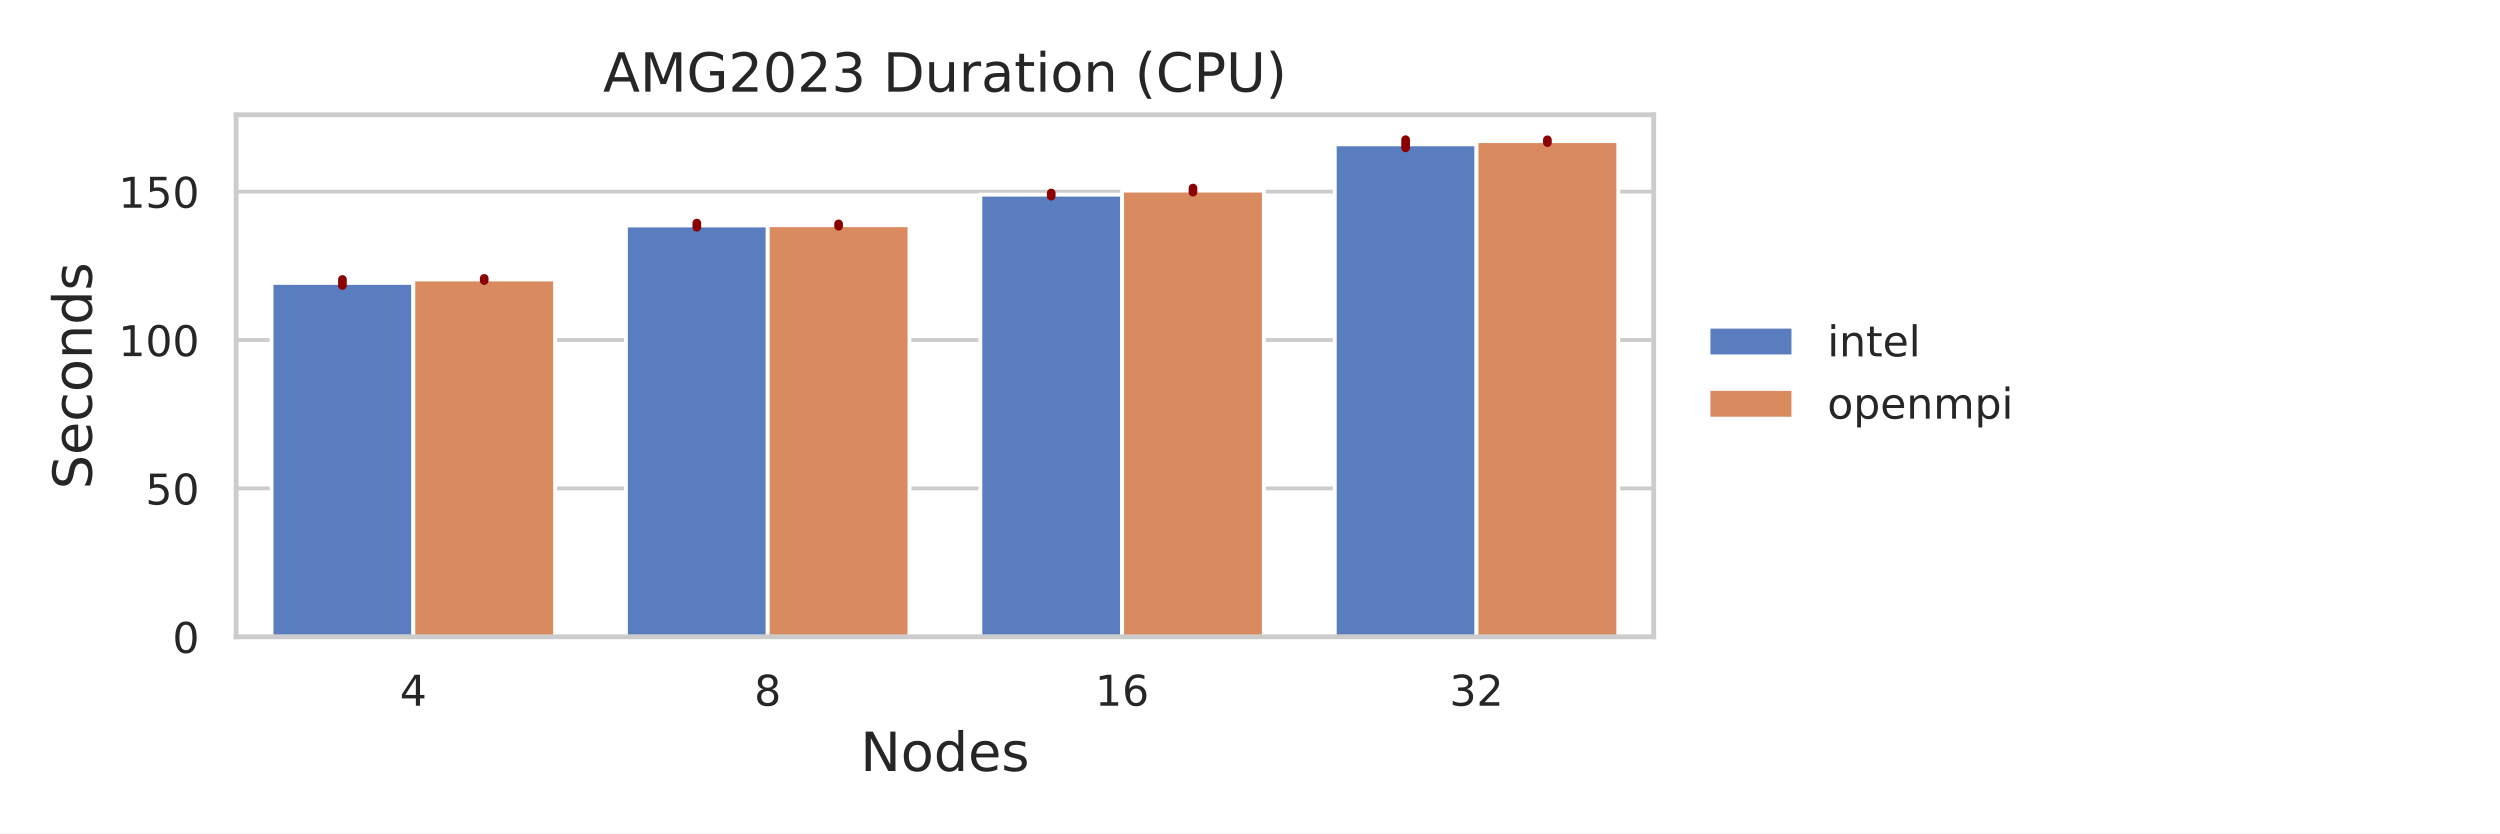
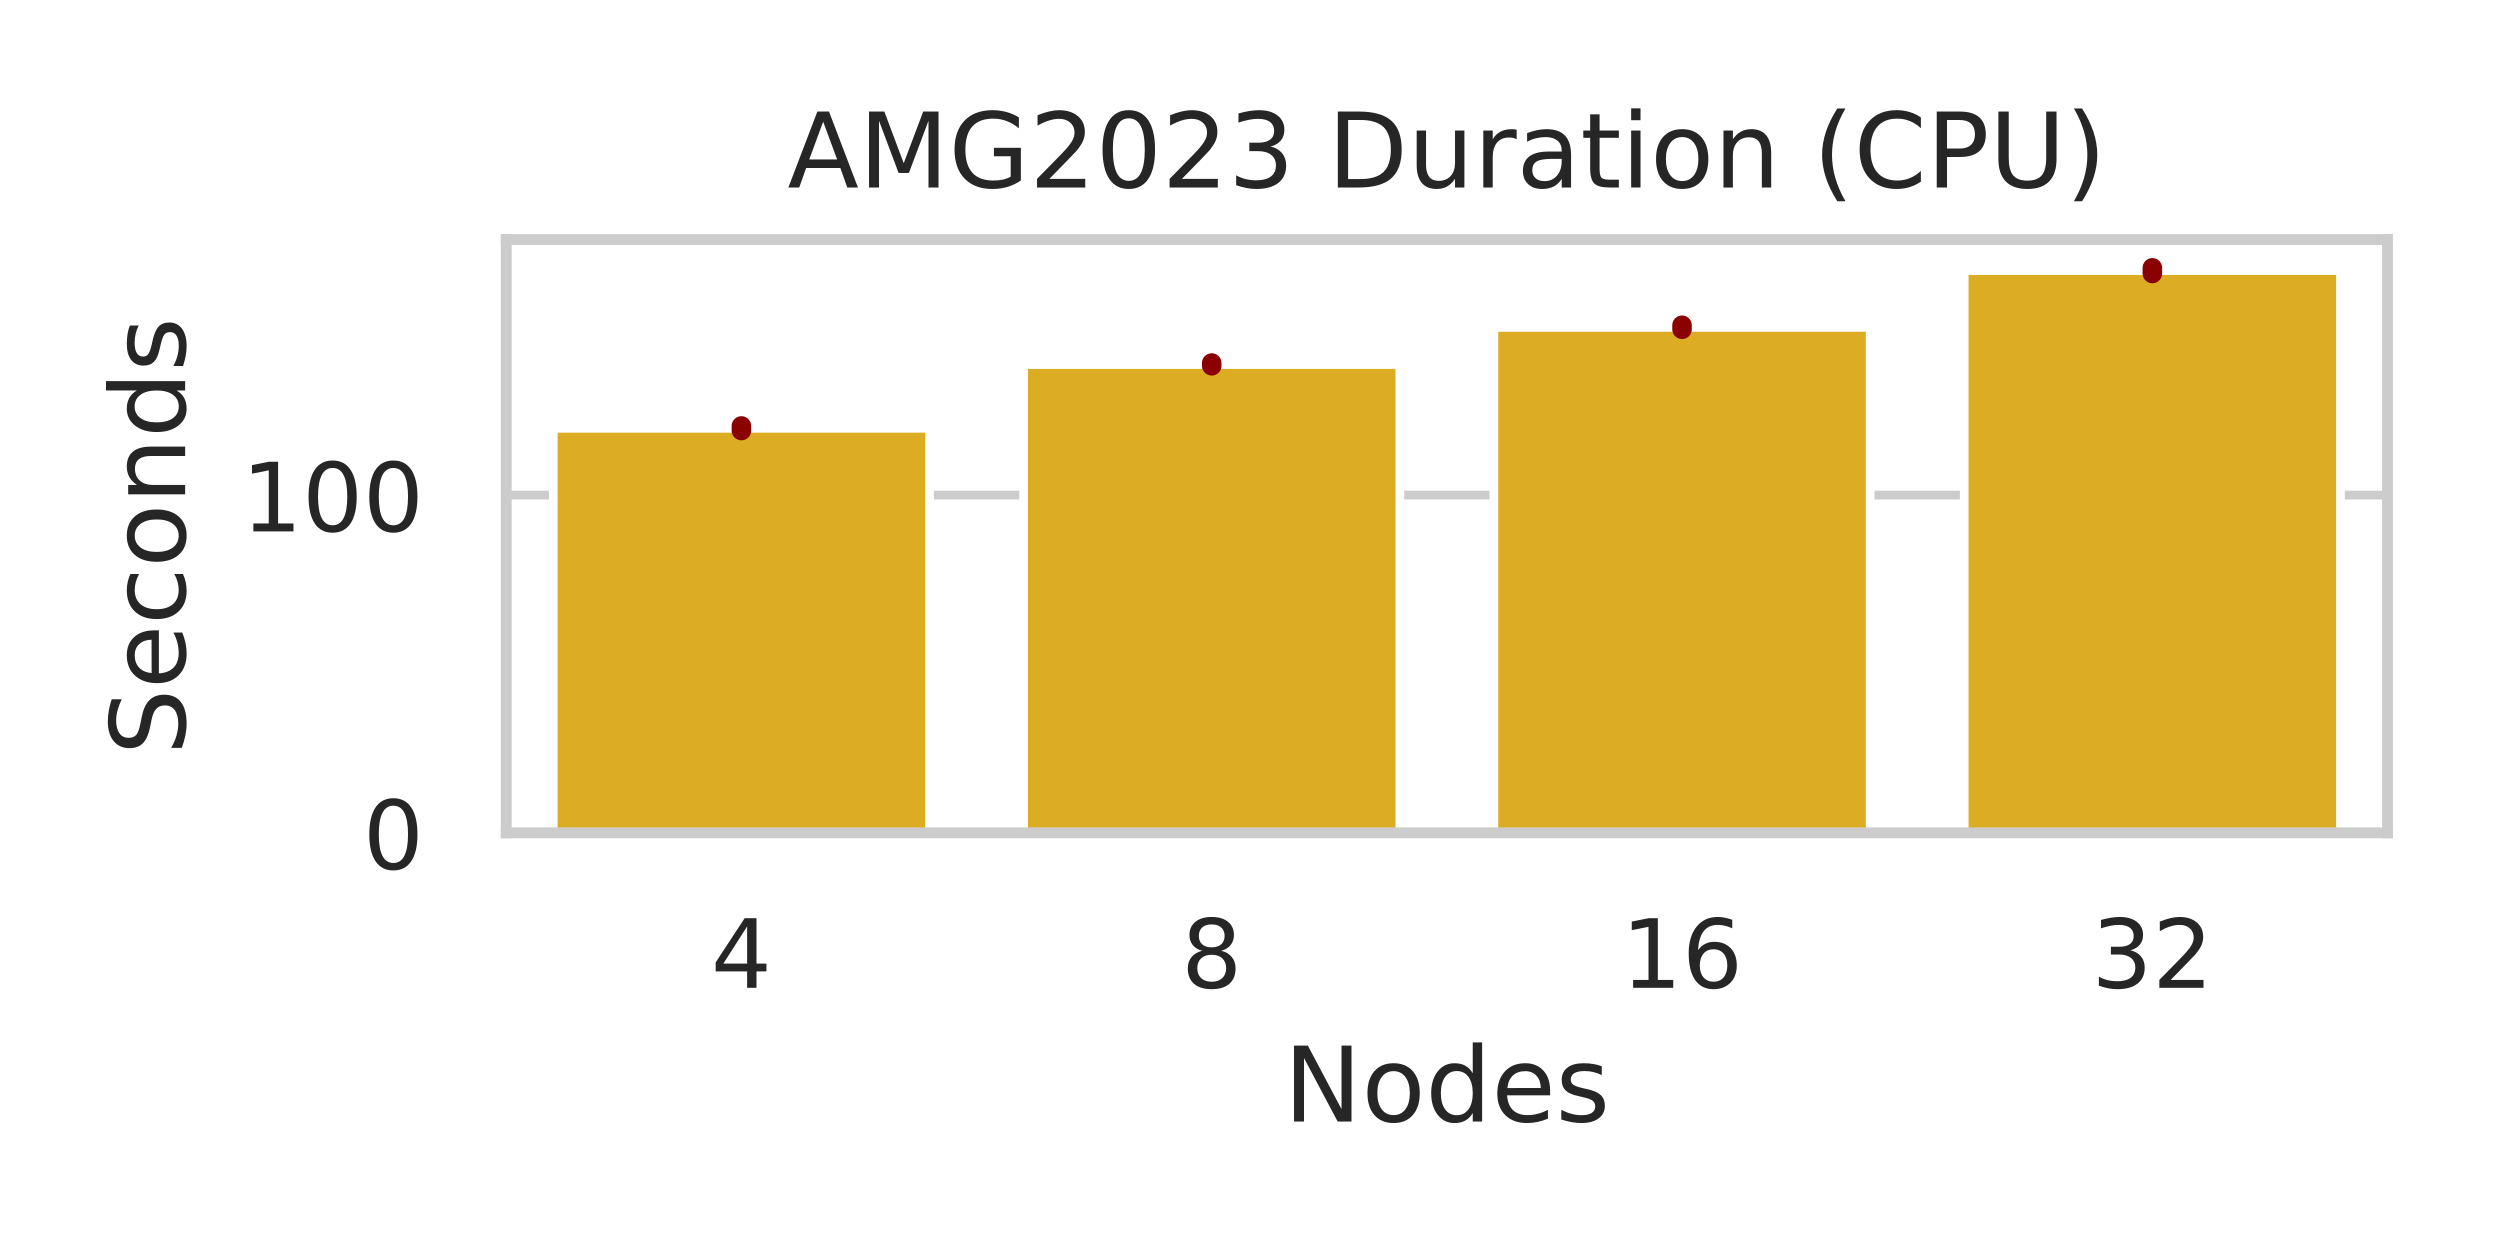
- <svg xmlns="http://www.w3.org/2000/svg" xmlns:xlink="http://www.w3.org/1999/xlink" width="648pt" height="216pt" viewBox="0 0 648 216" version="1.1">
+ <svg xmlns="http://www.w3.org/2000/svg" xmlns:xlink="http://www.w3.org/1999/xlink" width="288pt" height="144pt" viewBox="0 0 288 144" version="1.1">
  <defs>
    <style type="text/css">*{stroke-linejoin: round; stroke-linecap: butt}</style>
  </defs>
  <g id="figure_1">
    <g id="patch_1">
-       <path d="M 0 216  L 648 216  L 648 0  L 0 0  z " style="fill: #ffffff" />
+       <path d="M 0 144  L 288 144  L 288 0  L 0 0  z " style="fill: #ffffff" />
    </g>
    <g id="axes_1">
      <g id="patch_2">
-         <path d="M 61.2 165.06  L 428.641 165.06  L 428.641 29.76  L 61.2 29.76  z " style="fill: #ffffff" />
+         <path d="M 58.32 95.94  L 275.04 95.94  L 275.04 27.6  L 58.32 27.6  z " style="fill: #ffffff" />
      </g>
      <g id="matplotlib.axis_1">
        <g id="xtick_1">
          <g id="text_1">
-             <g style="fill: #262626" transform="translate(103.6308 182.9183) scale(0.11 -0.11)">
+             <g style="fill: #262626" transform="translate(81.91062 113.7983) scale(0.11 -0.11)">
              <defs>
                <path id="DejaVuSans-34" d="M 2419 4116  L 825 1625  L 2419 1625  L 2419 4116  z M 2253 4666  L 3047 4666  L 3047 1625  L 3713 1625  L 3713 1100  L 3047 1100  L 3047 0  L 2419 0  L 2419 1100  L 313 1100  L 313 1709  L 2253 4666  z " transform="scale(0.015625)" />
              </defs>
              <use xlink:href="#DejaVuSans-34" />
            </g>
          </g>
        </g>
        <g id="xtick_2">
          <g id="text_2">
-             <g style="fill: #262626" transform="translate(195.4911 182.9183) scale(0.11 -0.11)">
+             <g style="fill: #262626" transform="translate(136.0906 113.7983) scale(0.11 -0.11)">
              <defs>
                <path id="DejaVuSans-38" d="M 2034 2216  Q 1584 2216 1326 1975  Q 1069 1734 1069 1313  Q 1069 891 1326 650  Q 1584 409 2034 409  Q 2484 409 2743 651  Q 3003 894 3003 1313  Q 3003 1734 2745 1975  Q 2488 2216 2034 2216  z M 1403 2484  Q 997 2584 770 2862  Q 544 3141 544 3541  Q 544 4100 942 4425  Q 1341 4750 2034 4750  Q 2731 4750 3128 4425  Q 3525 4100 3525 3541  Q 3525 3141 3298 2862  Q 3072 2584 2669 2484  Q 3125 2378 3379 2068  Q 3634 1759 3634 1313  Q 3634 634 3220 271  Q 2806 -91 2034 -91  Q 1263 -91 848 271  Q 434 634 434 1313  Q 434 1759 690 2068  Q 947 2378 1403 2484  z M 1172 3481  Q 1172 3119 1398 2916  Q 1625 2713 2034 2713  Q 2441 2713 2670 2916  Q 2900 3119 2900 3481  Q 2900 3844 2670 4047  Q 2441 4250 2034 4250  Q 1625 4250 1398 4047  Q 1172 3844 1172 3481  z " transform="scale(0.015625)" />
              </defs>
              <use xlink:href="#DejaVuSans-38" />
            </g>
          </g>
        </g>
        <g id="xtick_3">
          <g id="text_3">
-             <g style="fill: #262626" transform="translate(283.852 182.9183) scale(0.11 -0.11)">
+             <g style="fill: #262626" transform="translate(186.7713 113.7983) scale(0.11 -0.11)">
              <defs>
                <path id="DejaVuSans-31" d="M 794 531  L 1825 531  L 1825 4091  L 703 3866  L 703 4441  L 1819 4666  L 2450 4666  L 2450 531  L 3481 531  L 3481 0  L 794 0  L 794 531  z " transform="scale(0.015625)" />
                <path id="DejaVuSans-36" d="M 2113 2584  Q 1688 2584 1439 2293  Q 1191 2003 1191 1497  Q 1191 994 1439 701  Q 1688 409 2113 409  Q 2538 409 2786 701  Q 3034 994 3034 1497  Q 3034 2003 2786 2293  Q 2538 2584 2113 2584  z M 3366 4563  L 3366 3988  Q 3128 4100 2886 4159  Q 2644 4219 2406 4219  Q 1781 4219 1451 3797  Q 1122 3375 1075 2522  Q 1259 2794 1537 2939  Q 1816 3084 2150 3084  Q 2853 3084 3261 2657  Q 3669 2231 3669 1497  Q 3669 778 3244 343  Q 2819 -91 2113 -91  Q 1303 -91 875 529  Q 447 1150 447 2328  Q 447 3434 972 4092  Q 1497 4750 2381 4750  Q 2619 4750 2861 4703  Q 3103 4656 3366 4563  z " transform="scale(0.015625)" />
              </defs>
              <use xlink:href="#DejaVuSans-31" />
              <use xlink:href="#DejaVuSans-36" x="63.623" />
            </g>
          </g>
        </g>
        <g id="xtick_4">
          <g id="text_4">
-             <g style="fill: #262626" transform="translate(375.7123 182.9183) scale(0.11 -0.11)">
+             <g style="fill: #262626" transform="translate(240.9512 113.7983) scale(0.11 -0.11)">
              <defs>
                <path id="DejaVuSans-33" d="M 2597 2516  Q 3050 2419 3304 2112  Q 3559 1806 3559 1356  Q 3559 666 3084 287  Q 2609 -91 1734 -91  Q 1441 -91 1130 -33  Q 819 25 488 141  L 488 750  Q 750 597 1062 519  Q 1375 441 1716 441  Q 2309 441 2620 675  Q 2931 909 2931 1356  Q 2931 1769 2642 2001  Q 2353 2234 1838 2234  L 1294 2234  L 1294 2753  L 1863 2753  Q 2328 2753 2575 2939  Q 2822 3125 2822 3475  Q 2822 3834 2567 4026  Q 2313 4219 1838 4219  Q 1578 4219 1281 4162  Q 984 4106 628 3988  L 628 4550  Q 988 4650 1302 4700  Q 1616 4750 1894 4750  Q 2613 4750 3031 4423  Q 3450 4097 3450 3541  Q 3450 3153 3228 2886  Q 3006 2619 2597 2516  z " transform="scale(0.015625)" />
                <path id="DejaVuSans-32" d="M 1228 531  L 3431 531  L 3431 0  L 469 0  L 469 531  Q 828 903 1448 1529  Q 2069 2156 2228 2338  Q 2531 2678 2651 2914  Q 2772 3150 2772 3378  Q 2772 3750 2511 3984  Q 2250 4219 1831 4219  Q 1534 4219 1204 4116  Q 875 4013 500 3803  L 500 4441  Q 881 4594 1212 4672  Q 1544 4750 1819 4750  Q 2544 4750 2975 4387  Q 3406 4025 3406 3419  Q 3406 3131 3298 2873  Q 3191 2616 2906 2266  Q 2828 2175 2409 1742  Q 1991 1309 1228 531  z " transform="scale(0.015625)" />
              </defs>
              <use xlink:href="#DejaVuSans-33" />
              <use xlink:href="#DejaVuSans-32" x="63.623" />
            </g>
          </g>
        </g>
        <g id="text_5">
-           <g style="fill: #262626" transform="translate(223.0029 199.8438) scale(0.14 -0.14)">
+           <g style="fill: #262626" transform="translate(147.8934 129.2041) scale(0.12 -0.12)">
            <defs>
              <path id="DejaVuSans-4e" d="M 628 4666  L 1478 4666  L 3547 763  L 3547 4666  L 4159 4666  L 4159 0  L 3309 0  L 1241 3903  L 1241 0  L 628 0  L 628 4666  z " transform="scale(0.015625)" />
              <path id="DejaVuSans-6f" d="M 1959 3097  Q 1497 3097 1228 2736  Q 959 2375 959 1747  Q 959 1119 1226 758  Q 1494 397 1959 397  Q 2419 397 2687 759  Q 2956 1122 2956 1747  Q 2956 2369 2687 2733  Q 2419 3097 1959 3097  z M 1959 3584  Q 2709 3584 3137 3096  Q 3566 2609 3566 1747  Q 3566 888 3137 398  Q 2709 -91 1959 -91  Q 1206 -91 779 398  Q 353 888 353 1747  Q 353 2609 779 3096  Q 1206 3584 1959 3584  z " transform="scale(0.015625)" />
              <path id="DejaVuSans-64" d="M 2906 2969  L 2906 4863  L 3481 4863  L 3481 0  L 2906 0  L 2906 525  Q 2725 213 2448 61  Q 2172 -91 1784 -91  Q 1150 -91 751 415  Q 353 922 353 1747  Q 353 2572 751 3078  Q 1150 3584 1784 3584  Q 2172 3584 2448 3432  Q 2725 3281 2906 2969  z M 947 1747  Q 947 1113 1208 752  Q 1469 391 1925 391  Q 2381 391 2643 752  Q 2906 1113 2906 1747  Q 2906 2381 2643 2742  Q 2381 3103 1925 3103  Q 1469 3103 1208 2742  Q 947 2381 947 1747  z " transform="scale(0.015625)" />
              <path id="DejaVuSans-65" d="M 3597 1894  L 3597 1613  L 953 1613  Q 991 1019 1311 708  Q 1631 397 2203 397  Q 2534 397 2845 478  Q 3156 559 3463 722  L 3463 178  Q 3153 47 2828 -22  Q 2503 -91 2169 -91  Q 1331 -91 842 396  Q 353 884 353 1716  Q 353 2575 817 3079  Q 1281 3584 2069 3584  Q 2775 3584 3186 3129  Q 3597 2675 3597 1894  z M 3022 2063  Q 3016 2534 2758 2815  Q 2500 3097 2075 3097  Q 1594 3097 1305 2825  Q 1016 2553 972 2059  L 3022 2063  z " transform="scale(0.015625)" />
              <path id="DejaVuSans-73" d="M 2834 3397  L 2834 2853  Q 2591 2978 2328 3040  Q 2066 3103 1784 3103  Q 1356 3103 1142 2972  Q 928 2841 928 2578  Q 928 2378 1081 2264  Q 1234 2150 1697 2047  L 1894 2003  Q 2506 1872 2764 1633  Q 3022 1394 3022 966  Q 3022 478 2636 193  Q 2250 -91 1575 -91  Q 1294 -91 989 -36  Q 684 19 347 128  L 347 722  Q 666 556 975 473  Q 1284 391 1588 391  Q 1994 391 2212 530  Q 2431 669 2431 922  Q 2431 1156 2273 1281  Q 2116 1406 1581 1522  L 1381 1569  Q 847 1681 609 1914  Q 372 2147 372 2553  Q 372 3047 722 3315  Q 1072 3584 1716 3584  Q 2034 3584 2315 3537  Q 2597 3491 2834 3397  z " transform="scale(0.015625)" />
            </defs>
            <use xlink:href="#DejaVuSans-4e" />
            <use xlink:href="#DejaVuSans-6f" x="74.805" />
            <use xlink:href="#DejaVuSans-64" x="135.986" />
            <use xlink:href="#DejaVuSans-65" x="199.463" />
            <use xlink:href="#DejaVuSans-73" x="260.986" />
          </g>
        </g>
      </g>
      <g id="matplotlib.axis_2">
        <g id="ytick_1">
          <g id="line2d_1">
-             <path d="M 61.2 165.06  L 428.641 165.06  " clip-path="url(#pfa5f2af356)" style="fill: none; stroke: #cccccc; stroke-linecap: round" />
+             <path d="M 58.32 95.94  L 275.04 95.94  " clip-path="url(#pafdc26a77c)" style="fill: none; stroke: #cccccc; stroke-linecap: round" />
          </g>
          <g id="text_6">
-             <g style="fill: #262626" transform="translate(44.70125 169.2391) scale(0.11 -0.11)">
+             <g style="fill: #262626" transform="translate(41.82125 100.1191) scale(0.11 -0.11)">
              <defs>
                <path id="DejaVuSans-30" d="M 2034 4250  Q 1547 4250 1301 3770  Q 1056 3291 1056 2328  Q 1056 1369 1301 889  Q 1547 409 2034 409  Q 2525 409 2770 889  Q 3016 1369 3016 2328  Q 3016 3291 2770 3770  Q 2525 4250 2034 4250  z M 2034 4750  Q 2819 4750 3233 4129  Q 3647 3509 3647 2328  Q 3647 1150 3233 529  Q 2819 -91 2034 -91  Q 1250 -91 836 529  Q 422 1150 422 2328  Q 422 3509 836 4129  Q 1250 4750 2034 4750  z " transform="scale(0.015625)" />
              </defs>
              <use xlink:href="#DejaVuSans-30" />
            </g>
          </g>
        </g>
        <g id="ytick_2">
          <g id="line2d_2">
-             <path d="M 61.2 126.597  L 428.641 126.597  " clip-path="url(#pfa5f2af356)" style="fill: none; stroke: #cccccc; stroke-linecap: round" />
+             <path d="M 58.32 57.035  L 275.04 57.035  " clip-path="url(#pafdc26a77c)" style="fill: none; stroke: #cccccc; stroke-linecap: round" />
          </g>
          <g id="text_7">
-             <g style="fill: #262626" transform="translate(37.7025 130.7765) scale(0.11 -0.11)">
-               <defs>
-                 <path id="DejaVuSans-35" d="M 691 4666  L 3169 4666  L 3169 4134  L 1269 4134  L 1269 2991  Q 1406 3038 1543 3061  Q 1681 3084 1819 3084  Q 2600 3084 3056 2656  Q 3513 2228 3513 1497  Q 3513 744 3044 326  Q 2575 -91 1722 -91  Q 1428 -91 1123 -41  Q 819 9 494 109  L 494 744  Q 775 591 1075 516  Q 1375 441 1709 441  Q 2250 441 2565 725  Q 2881 1009 2881 1497  Q 2881 1984 2565 2268  Q 2250 2553 1709 2553  Q 1456 2553 1204 2497  Q 953 2441 691 2322  L 691 4666  z " transform="scale(0.015625)" />
-               </defs>
-               <use xlink:href="#DejaVuSans-35" />
-               <use xlink:href="#DejaVuSans-30" x="63.623" />
-             </g>
-           </g>
-         </g>
-         <g id="ytick_3">
-           <g id="line2d_3">
-             <path d="M 61.2 88.135  L 428.641 88.135  " clip-path="url(#pfa5f2af356)" style="fill: none; stroke: #cccccc; stroke-linecap: round" />
-           </g>
-           <g id="text_8">
-             <g style="fill: #262626" transform="translate(30.70375 92.31389) scale(0.11 -0.11)">
+             <g style="fill: #262626" transform="translate(27.82375 61.21372) scale(0.11 -0.11)">
              <use xlink:href="#DejaVuSans-31" />
              <use xlink:href="#DejaVuSans-30" x="63.623" />
              <use xlink:href="#DejaVuSans-30" x="127.246" />
            </g>
          </g>
        </g>
-         <g id="ytick_4">
-           <g id="line2d_4">
-             <path d="M 61.2 49.672  L 428.641 49.672  " clip-path="url(#pfa5f2af356)" style="fill: none; stroke: #cccccc; stroke-linecap: round" />
-           </g>
-           <g id="text_9">
-             <g style="fill: #262626" transform="translate(30.70375 53.85126) scale(0.11 -0.11)">
-               <use xlink:href="#DejaVuSans-31" />
-               <use xlink:href="#DejaVuSans-35" x="63.623" />
-               <use xlink:href="#DejaVuSans-30" x="127.246" />
-             </g>
-           </g>
-         </g>
-         <g id="text_10">
-           <g style="fill: #262626" transform="translate(23.79219 126.8198) rotate(-90) scale(0.14 -0.14)">
+         <g id="text_8">
+           <g style="fill: #262626" transform="translate(21.32812 86.97844) rotate(-90) scale(0.12 -0.12)">
            <defs>
              <path id="DejaVuSans-53" d="M 3425 4513  L 3425 3897  Q 3066 4069 2747 4153  Q 2428 4238 2131 4238  Q 1616 4238 1336 4038  Q 1056 3838 1056 3469  Q 1056 3159 1242 3001  Q 1428 2844 1947 2747  L 2328 2669  Q 3034 2534 3370 2195  Q 3706 1856 3706 1288  Q 3706 609 3251 259  Q 2797 -91 1919 -91  Q 1588 -91 1214 -16  Q 841 59 441 206  L 441 856  Q 825 641 1194 531  Q 1563 422 1919 422  Q 2459 422 2753 634  Q 3047 847 3047 1241  Q 3047 1584 2836 1778  Q 2625 1972 2144 2069  L 1759 2144  Q 1053 2284 737 2584  Q 422 2884 422 3419  Q 422 4038 858 4394  Q 1294 4750 2059 4750  Q 2388 4750 2728 4690  Q 3069 4631 3425 4513  z " transform="scale(0.015625)" />
              <path id="DejaVuSans-63" d="M 3122 3366  L 3122 2828  Q 2878 2963 2633 3030  Q 2388 3097 2138 3097  Q 1578 3097 1268 2742  Q 959 2388 959 1747  Q 959 1106 1268 751  Q 1578 397 2138 397  Q 2388 397 2633 464  Q 2878 531 3122 666  L 3122 134  Q 2881 22 2623 -34  Q 2366 -91 2075 -91  Q 1284 -91 818 406  Q 353 903 353 1747  Q 353 2603 823 3093  Q 1294 3584 2113 3584  Q 2378 3584 2631 3529  Q 2884 3475 3122 3366  z " transform="scale(0.015625)" />
              <path id="DejaVuSans-6e" d="M 3513 2113  L 3513 0  L 2938 0  L 2938 2094  Q 2938 2591 2744 2837  Q 2550 3084 2163 3084  Q 1697 3084 1428 2787  Q 1159 2491 1159 1978  L 1159 0  L 581 0  L 581 3500  L 1159 3500  L 1159 2956  Q 1366 3272 1645 3428  Q 1925 3584 2291 3584  Q 2894 3584 3203 3211  Q 3513 2838 3513 2113  z " transform="scale(0.015625)" />
            </defs>
            <use xlink:href="#DejaVuSans-53" />
            <use xlink:href="#DejaVuSans-65" x="63.477" />
            <use xlink:href="#DejaVuSans-63" x="125" />
            <use xlink:href="#DejaVuSans-6f" x="179.98" />
            <use xlink:href="#DejaVuSans-6e" x="241.162" />
            <use xlink:href="#DejaVuSans-64" x="304.541" />
            <use xlink:href="#DejaVuSans-73" x="368.018" />
          </g>
        </g>
      </g>
      <g id="patch_3">
-         <path d="M 70.386 165.06  L 107.13 165.06  L 107.13 73.337  L 70.386 73.337  z " clip-path="url(#pfa5f2af356)" style="fill: #597dbf; stroke: #ffffff; stroke-linejoin: miter" />
+         <path d="M 63.738 95.94  L 107.082 95.94  L 107.082 49.344  L 63.738 49.344  z " clip-path="url(#pafdc26a77c)" style="fill: #dcad23; stroke: #ffffff; stroke-linejoin: miter" />
      </g>
      <g id="patch_4">
-         <path d="M 162.246 165.06  L 198.99 165.06  L 198.99 58.441  L 162.246 58.441  z " clip-path="url(#pfa5f2af356)" style="fill: #597dbf; stroke: #ffffff; stroke-linejoin: miter" />
+         <path d="M 117.918 95.94  L 161.262 95.94  L 161.262 42  L 117.918 42  z " clip-path="url(#pafdc26a77c)" style="fill: #dcad23; stroke: #ffffff; stroke-linejoin: miter" />
      </g>
      <g id="patch_5">
-         <path d="M 254.107 165.06  L 290.851 165.06  L 290.851 50.462  L 254.107 50.462  z " clip-path="url(#pfa5f2af356)" style="fill: #597dbf; stroke: #ffffff; stroke-linejoin: miter" />
+         <path d="M 172.098 95.94  L 215.442 95.94  L 215.442 37.713  L 172.098 37.713  z " clip-path="url(#pafdc26a77c)" style="fill: #dcad23; stroke: #ffffff; stroke-linejoin: miter" />
      </g>
      <g id="patch_6">
-         <path d="M 345.967 165.06  L 382.711 165.06  L 382.711 37.408  L 345.967 37.408  z " clip-path="url(#pfa5f2af356)" style="fill: #597dbf; stroke: #ffffff; stroke-linejoin: miter" />
+         <path d="M 226.278 95.94  L 269.622 95.94  L 269.622 31.171  L 226.278 31.171  z " clip-path="url(#pafdc26a77c)" style="fill: #dcad23; stroke: #ffffff; stroke-linejoin: miter" />
      </g>
      <g id="patch_7">
-         <path d="M 107.13 165.06  L 143.874 165.06  L 143.874 72.439  L 107.13 72.439  z " clip-path="url(#pfa5f2af356)" style="fill: #d98b5f; stroke: #ffffff; stroke-linejoin: miter" />
+         <path d="M 85.41 95.94  L 85.41 95.94  L 85.41 95.94  L 85.41 95.94  z " clip-path="url(#pafdc26a77c)" style="fill: #dcad23; stroke: #ffffff; stroke-linejoin: miter" />
+       </g>
+       <g id="line2d_3">
+         <path d="M 85.41 49.6  L 85.41 49.071  " clip-path="url(#pafdc26a77c)" style="fill: none; stroke: #8b0000; stroke-width: 2.25; stroke-linecap: round" />
+       </g>
+       <g id="line2d_4">
+         <path d="M 139.59 42.138  L 139.59 41.821  " clip-path="url(#pafdc26a77c)" style="fill: none; stroke: #8b0000; stroke-width: 2.25; stroke-linecap: round" />
+       </g>
+       <g id="line2d_5">
+         <path d="M 193.77 37.936  L 193.77 37.47  " clip-path="url(#pafdc26a77c)" style="fill: none; stroke: #8b0000; stroke-width: 2.25; stroke-linecap: round" />
+       </g>
+       <g id="line2d_6">
+         <path d="M 247.95 31.506  L 247.95 30.854  " clip-path="url(#pafdc26a77c)" style="fill: none; stroke: #8b0000; stroke-width: 2.25; stroke-linecap: round" />
      </g>
      <g id="patch_8">
-         <path d="M 198.99 165.06  L 235.735 165.06  L 235.735 58.375  L 198.99 58.375  z " clip-path="url(#pfa5f2af356)" style="fill: #d98b5f; stroke: #ffffff; stroke-linejoin: miter" />
+         <path d="M 58.32 95.94  L 58.32 27.6  " style="fill: none; stroke: #cccccc; stroke-width: 1.25; stroke-linejoin: miter; stroke-linecap: square" />
      </g>
      <g id="patch_9">
-         <path d="M 290.851 165.06  L 327.595 165.06  L 327.595 49.399  L 290.851 49.399  z " clip-path="url(#pfa5f2af356)" style="fill: #d98b5f; stroke: #ffffff; stroke-linejoin: miter" />
+         <path d="M 275.04 95.94  L 275.04 27.6  " style="fill: none; stroke: #cccccc; stroke-width: 1.25; stroke-linejoin: miter; stroke-linecap: square" />
      </g>
      <g id="patch_10">
-         <path d="M 382.711 165.06  L 419.455 165.06  L 419.455 36.585  L 382.711 36.585  z " clip-path="url(#pfa5f2af356)" style="fill: #d98b5f; stroke: #ffffff; stroke-linejoin: miter" />
+         <path d="M 58.32 95.94  L 275.04 95.94  " style="fill: none; stroke: #cccccc; stroke-width: 1.25; stroke-linejoin: miter; stroke-linecap: square" />
      </g>
      <g id="patch_11">
-         <path d="M 107.13 165.06  L 107.13 165.06  L 107.13 165.06  L 107.13 165.06  z " clip-path="url(#pfa5f2af356)" style="fill: #597dbf; stroke: #ffffff; stroke-linejoin: miter" />
-       </g>
-       <g id="patch_12">
-         <path d="M 107.13 165.06  L 107.13 165.06  L 107.13 165.06  L 107.13 165.06  z " clip-path="url(#pfa5f2af356)" style="fill: #d98b5f; stroke: #ffffff; stroke-linejoin: miter" />
-       </g>
-       <g id="line2d_5">
-         <path d="M 88.758 73.999  L 88.758 72.436  " clip-path="url(#pfa5f2af356)" style="fill: none; stroke: #8b0000; stroke-width: 2.25; stroke-linecap: round" />
-       </g>
-       <g id="line2d_6">
-         <path d="M 180.618 58.897  L 180.618 57.825  " clip-path="url(#pfa5f2af356)" style="fill: none; stroke: #8b0000; stroke-width: 2.25; stroke-linecap: round" />
-       </g>
-       <g id="line2d_7">
-         <path d="M 272.479 50.836  L 272.479 50.03  " clip-path="url(#pfa5f2af356)" style="fill: none; stroke: #8b0000; stroke-width: 2.25; stroke-linecap: round" />
-       </g>
-       <g id="line2d_8">
-         <path d="M 364.339 38.334  L 364.339 36.203  " clip-path="url(#pfa5f2af356)" style="fill: none; stroke: #8b0000; stroke-width: 2.25; stroke-linecap: round" />
-       </g>
-       <g id="line2d_9">
-         <path d="M 125.502 72.727  L 125.502 72.152  " clip-path="url(#pfa5f2af356)" style="fill: none; stroke: #8b0000; stroke-width: 2.25; stroke-linecap: round" />
-       </g>
-       <g id="line2d_10">
-         <path d="M 217.363 58.638  L 217.363 58.027  " clip-path="url(#pfa5f2af356)" style="fill: none; stroke: #8b0000; stroke-width: 2.25; stroke-linecap: round" />
-       </g>
-       <g id="line2d_11">
-         <path d="M 309.223 49.814  L 309.223 48.746  " clip-path="url(#pfa5f2af356)" style="fill: none; stroke: #8b0000; stroke-width: 2.25; stroke-linecap: round" />
-       </g>
-       <g id="line2d_12">
-         <path d="M 401.083 36.96  L 401.083 36.238  " clip-path="url(#pfa5f2af356)" style="fill: none; stroke: #8b0000; stroke-width: 2.25; stroke-linecap: round" />
-       </g>
-       <g id="patch_13">
-         <path d="M 61.2 165.06  L 61.2 29.76  " style="fill: none; stroke: #cccccc; stroke-width: 1.25; stroke-linejoin: miter; stroke-linecap: square" />
-       </g>
-       <g id="patch_14">
-         <path d="M 428.641 165.06  L 428.641 29.76  " style="fill: none; stroke: #cccccc; stroke-width: 1.25; stroke-linejoin: miter; stroke-linecap: square" />
-       </g>
-       <g id="patch_15">
-         <path d="M 61.2 165.06  L 428.641 165.06  " style="fill: none; stroke: #cccccc; stroke-width: 1.25; stroke-linejoin: miter; stroke-linecap: square" />
-       </g>
-       <g id="patch_16">
-         <path d="M 61.2 29.76  L 428.641 29.76  " style="fill: none; stroke: #cccccc; stroke-width: 1.25; stroke-linejoin: miter; stroke-linecap: square" />
-       </g>
-       <g id="text_11">
-         <g style="fill: #262626" transform="translate(156.3083 23.76) scale(0.14 -0.14)">
+         <path d="M 58.32 27.6  L 275.04 27.6  " style="fill: none; stroke: #cccccc; stroke-width: 1.25; stroke-linejoin: miter; stroke-linecap: square" />
+       </g>
+       <g id="text_9">
+         <g style="fill: #262626" transform="translate(90.72656 21.6) scale(0.12 -0.12)">
          <defs>
            <path id="DejaVuSans-41" d="M 2188 4044  L 1331 1722  L 3047 1722  L 2188 4044  z M 1831 4666  L 2547 4666  L 4325 0  L 3669 0  L 3244 1197  L 1141 1197  L 716 0  L 50 0  L 1831 4666  z " transform="scale(0.015625)" />
            <path id="DejaVuSans-4d" d="M 628 4666  L 1569 4666  L 2759 1491  L 3956 4666  L 4897 4666  L 4897 0  L 4281 0  L 4281 4097  L 3078 897  L 2444 897  L 1241 4097  L 1241 0  L 628 0  L 628 4666  z " transform="scale(0.015625)" />
            <path id="DejaVuSans-47" d="M 3809 666  L 3809 1919  L 2778 1919  L 2778 2438  L 4434 2438  L 4434 434  Q 4069 175 3628 42  Q 3188 -91 2688 -91  Q 1594 -91 976 548  Q 359 1188 359 2328  Q 359 3472 976 4111  Q 1594 4750 2688 4750  Q 3144 4750 3555 4637  Q 3966 4525 4313 4306  L 4313 3634  Q 3963 3931 3569 4081  Q 3175 4231 2741 4231  Q 1884 4231 1454 3753  Q 1025 3275 1025 2328  Q 1025 1384 1454 906  Q 1884 428 2741 428  Q 3075 428 3337 486  Q 3600 544 3809 666  z " transform="scale(0.015625)" />
            <path id="DejaVuSans-20" transform="scale(0.015625)" />
            <path id="DejaVuSans-44" d="M 1259 4147  L 1259 519  L 2022 519  Q 2988 519 3436 956  Q 3884 1394 3884 2338  Q 3884 3275 3436 3711  Q 2988 4147 2022 4147  L 1259 4147  z M 628 4666  L 1925 4666  Q 3281 4666 3915 4102  Q 4550 3538 4550 2338  Q 4550 1131 3912 565  Q 3275 0 1925 0  L 628 0  L 628 4666  z " transform="scale(0.015625)" />
            <path id="DejaVuSans-75" d="M 544 1381  L 544 3500  L 1119 3500  L 1119 1403  Q 1119 906 1312 657  Q 1506 409 1894 409  Q 2359 409 2629 706  Q 2900 1003 2900 1516  L 2900 3500  L 3475 3500  L 3475 0  L 2900 0  L 2900 538  Q 2691 219 2414 64  Q 2138 -91 1772 -91  Q 1169 -91 856 284  Q 544 659 544 1381  z M 1991 3584  L 1991 3584  z " transform="scale(0.015625)" />
            <path id="DejaVuSans-72" d="M 2631 2963  Q 2534 3019 2420 3045  Q 2306 3072 2169 3072  Q 1681 3072 1420 2755  Q 1159 2438 1159 1844  L 1159 0  L 581 0  L 581 3500  L 1159 3500  L 1159 2956  Q 1341 3275 1631 3429  Q 1922 3584 2338 3584  Q 2397 3584 2469 3576  Q 2541 3569 2628 3553  L 2631 2963  z " transform="scale(0.015625)" />
            <path id="DejaVuSans-61" d="M 2194 1759  Q 1497 1759 1228 1600  Q 959 1441 959 1056  Q 959 750 1161 570  Q 1363 391 1709 391  Q 2188 391 2477 730  Q 2766 1069 2766 1631  L 2766 1759  L 2194 1759  z M 3341 1997  L 3341 0  L 2766 0  L 2766 531  Q 2569 213 2275 61  Q 1981 -91 1556 -91  Q 1019 -91 701 211  Q 384 513 384 1019  Q 384 1609 779 1909  Q 1175 2209 1959 2209  L 2766 2209  L 2766 2266  Q 2766 2663 2505 2880  Q 2244 3097 1772 3097  Q 1472 3097 1187 3025  Q 903 2953 641 2809  L 641 3341  Q 956 3463 1253 3523  Q 1550 3584 1831 3584  Q 2591 3584 2966 3190  Q 3341 2797 3341 1997  z " transform="scale(0.015625)" />
            <path id="DejaVuSans-74" d="M 1172 4494  L 1172 3500  L 2356 3500  L 2356 3053  L 1172 3053  L 1172 1153  Q 1172 725 1289 603  Q 1406 481 1766 481  L 2356 481  L 2356 0  L 1766 0  Q 1100 0 847 248  Q 594 497 594 1153  L 594 3053  L 172 3053  L 172 3500  L 594 3500  L 594 4494  L 1172 4494  z " transform="scale(0.015625)" />
            <path id="DejaVuSans-69" d="M 603 3500  L 1178 3500  L 1178 0  L 603 0  L 603 3500  z M 603 4863  L 1178 4863  L 1178 4134  L 603 4134  L 603 4863  z " transform="scale(0.015625)" />
            <path id="DejaVuSans-28" d="M 1984 4856  Q 1566 4138 1362 3434  Q 1159 2731 1159 2009  Q 1159 1288 1364 580  Q 1569 -128 1984 -844  L 1484 -844  Q 1016 -109 783 600  Q 550 1309 550 2009  Q 550 2706 781 3412  Q 1013 4119 1484 4856  L 1984 4856  z " transform="scale(0.015625)" />
            <path id="DejaVuSans-43" d="M 4122 4306  L 4122 3641  Q 3803 3938 3442 4084  Q 3081 4231 2675 4231  Q 1875 4231 1450 3742  Q 1025 3253 1025 2328  Q 1025 1406 1450 917  Q 1875 428 2675 428  Q 3081 428 3442 575  Q 3803 722 4122 1019  L 4122 359  Q 3791 134 3420 21  Q 3050 -91 2638 -91  Q 1578 -91 968 557  Q 359 1206 359 2328  Q 359 3453 968 4101  Q 1578 4750 2638 4750  Q 3056 4750 3426 4639  Q 3797 4528 4122 4306  z " transform="scale(0.015625)" />
            <path id="DejaVuSans-50" d="M 1259 4147  L 1259 2394  L 2053 2394  Q 2494 2394 2734 2622  Q 2975 2850 2975 3272  Q 2975 3691 2734 3919  Q 2494 4147 2053 4147  L 1259 4147  z M 628 4666  L 2053 4666  Q 2838 4666 3239 4311  Q 3641 3956 3641 3272  Q 3641 2581 3239 2228  Q 2838 1875 2053 1875  L 1259 1875  L 1259 0  L 628 0  L 628 4666  z " transform="scale(0.015625)" />
            <path id="DejaVuSans-55" d="M 556 4666  L 1191 4666  L 1191 1831  Q 1191 1081 1462 751  Q 1734 422 2344 422  Q 2950 422 3222 751  Q 3494 1081 3494 1831  L 3494 4666  L 4128 4666  L 4128 1753  Q 4128 841 3676 375  Q 3225 -91 2344 -91  Q 1459 -91 1007 375  Q 556 841 556 1753  L 556 4666  z " transform="scale(0.015625)" />
            <path id="DejaVuSans-29" d="M 513 4856  L 1013 4856  Q 1481 4119 1714 3412  Q 1947 2706 1947 2009  Q 1947 1309 1714 600  Q 1481 -109 1013 -844  L 513 -844  Q 928 -128 1133 580  Q 1338 1288 1338 2009  Q 1338 2731 1133 3434  Q 928 4138 513 4856  z " transform="scale(0.015625)" />
          </defs>
          <use xlink:href="#DejaVuSans-41" />
          <use xlink:href="#DejaVuSans-4d" x="68.408" />
          <use xlink:href="#DejaVuSans-47" x="154.688" />
          <use xlink:href="#DejaVuSans-32" x="232.178" />
          <use xlink:href="#DejaVuSans-30" x="295.801" />
          <use xlink:href="#DejaVuSans-32" x="359.424" />
          <use xlink:href="#DejaVuSans-33" x="423.047" />
          <use xlink:href="#DejaVuSans-20" x="486.67" />
          <use xlink:href="#DejaVuSans-44" x="518.457" />
          <use xlink:href="#DejaVuSans-75" x="595.459" />
          <use xlink:href="#DejaVuSans-72" x="658.838" />
          <use xlink:href="#DejaVuSans-61" x="699.951" />
          <use xlink:href="#DejaVuSans-74" x="761.23" />
          <use xlink:href="#DejaVuSans-69" x="800.439" />
          <use xlink:href="#DejaVuSans-6f" x="828.223" />
          <use xlink:href="#DejaVuSans-6e" x="889.404" />
          <use xlink:href="#DejaVuSans-20" x="952.783" />
          <use xlink:href="#DejaVuSans-28" x="984.57" />
          <use xlink:href="#DejaVuSans-43" x="1023.584" />
          <use xlink:href="#DejaVuSans-50" x="1093.408" />
          <use xlink:href="#DejaVuSans-55" x="1153.711" />
          <use xlink:href="#DejaVuSans-29" x="1226.904" />
        </g>
      </g>
    </g>
-     <g id="axes_2">
-       <g id="legend_1">
-         <g id="patch_17">
-           <path d="M 442.847 92.372  L 464.847 92.372  L 464.847 84.672  L 442.847 84.672  z " style="fill: #597dbf; stroke: #ffffff; stroke-linejoin: miter" />
-         </g>
-         <g id="text_12">
-           <g style="fill: #262626" transform="translate(473.6473 92.37234) scale(0.11 -0.11)">
-             <defs>
-               <path id="DejaVuSans-6c" d="M 603 4863  L 1178 4863  L 1178 0  L 603 0  L 603 4863  z " transform="scale(0.015625)" />
-             </defs>
-             <use xlink:href="#DejaVuSans-69" />
-             <use xlink:href="#DejaVuSans-6e" x="27.783" />
-             <use xlink:href="#DejaVuSans-74" x="91.162" />
-             <use xlink:href="#DejaVuSans-65" x="130.371" />
-             <use xlink:href="#DejaVuSans-6c" x="191.895" />
-           </g>
-         </g>
-         <g id="patch_18">
-           <path d="M 442.847 108.518  L 464.847 108.518  L 464.847 100.818  L 442.847 100.818  z " style="fill: #d98b5f; stroke: #ffffff; stroke-linejoin: miter" />
-         </g>
-         <g id="text_13">
-           <g style="fill: #262626" transform="translate(473.6473 108.5183) scale(0.11 -0.11)">
-             <defs>
-               <path id="DejaVuSans-70" d="M 1159 525  L 1159 -1331  L 581 -1331  L 581 3500  L 1159 3500  L 1159 2969  Q 1341 3281 1617 3432  Q 1894 3584 2278 3584  Q 2916 3584 3314 3078  Q 3713 2572 3713 1747  Q 3713 922 3314 415  Q 2916 -91 2278 -91  Q 1894 -91 1617 61  Q 1341 213 1159 525  z M 3116 1747  Q 3116 2381 2855 2742  Q 2594 3103 2138 3103  Q 1681 3103 1420 2742  Q 1159 2381 1159 1747  Q 1159 1113 1420 752  Q 1681 391 2138 391  Q 2594 391 2855 752  Q 3116 1113 3116 1747  z " transform="scale(0.015625)" />
-               <path id="DejaVuSans-6d" d="M 3328 2828  Q 3544 3216 3844 3400  Q 4144 3584 4550 3584  Q 5097 3584 5394 3201  Q 5691 2819 5691 2113  L 5691 0  L 5113 0  L 5113 2094  Q 5113 2597 4934 2840  Q 4756 3084 4391 3084  Q 3944 3084 3684 2787  Q 3425 2491 3425 1978  L 3425 0  L 2847 0  L 2847 2094  Q 2847 2600 2669 2842  Q 2491 3084 2119 3084  Q 1678 3084 1418 2786  Q 1159 2488 1159 1978  L 1159 0  L 581 0  L 581 3500  L 1159 3500  L 1159 2956  Q 1356 3278 1631 3431  Q 1906 3584 2284 3584  Q 2666 3584 2933 3390  Q 3200 3197 3328 2828  z " transform="scale(0.015625)" />
-             </defs>
-             <use xlink:href="#DejaVuSans-6f" />
-             <use xlink:href="#DejaVuSans-70" x="61.182" />
-             <use xlink:href="#DejaVuSans-65" x="124.658" />
-             <use xlink:href="#DejaVuSans-6e" x="186.182" />
-             <use xlink:href="#DejaVuSans-6d" x="249.561" />
-             <use xlink:href="#DejaVuSans-70" x="346.973" />
-             <use xlink:href="#DejaVuSans-69" x="410.449" />
-           </g>
-         </g>
-       </g>
-     </g>
  </g>
  <defs>
-     <clipPath id="pfa5f2af356">
-       <rect x="61.2" y="29.76" width="367.441" height="135.3" />
+     <clipPath id="pafdc26a77c">
+       <rect x="58.32" y="27.6" width="216.72" height="68.34" />
    </clipPath>
  </defs>
</svg>
